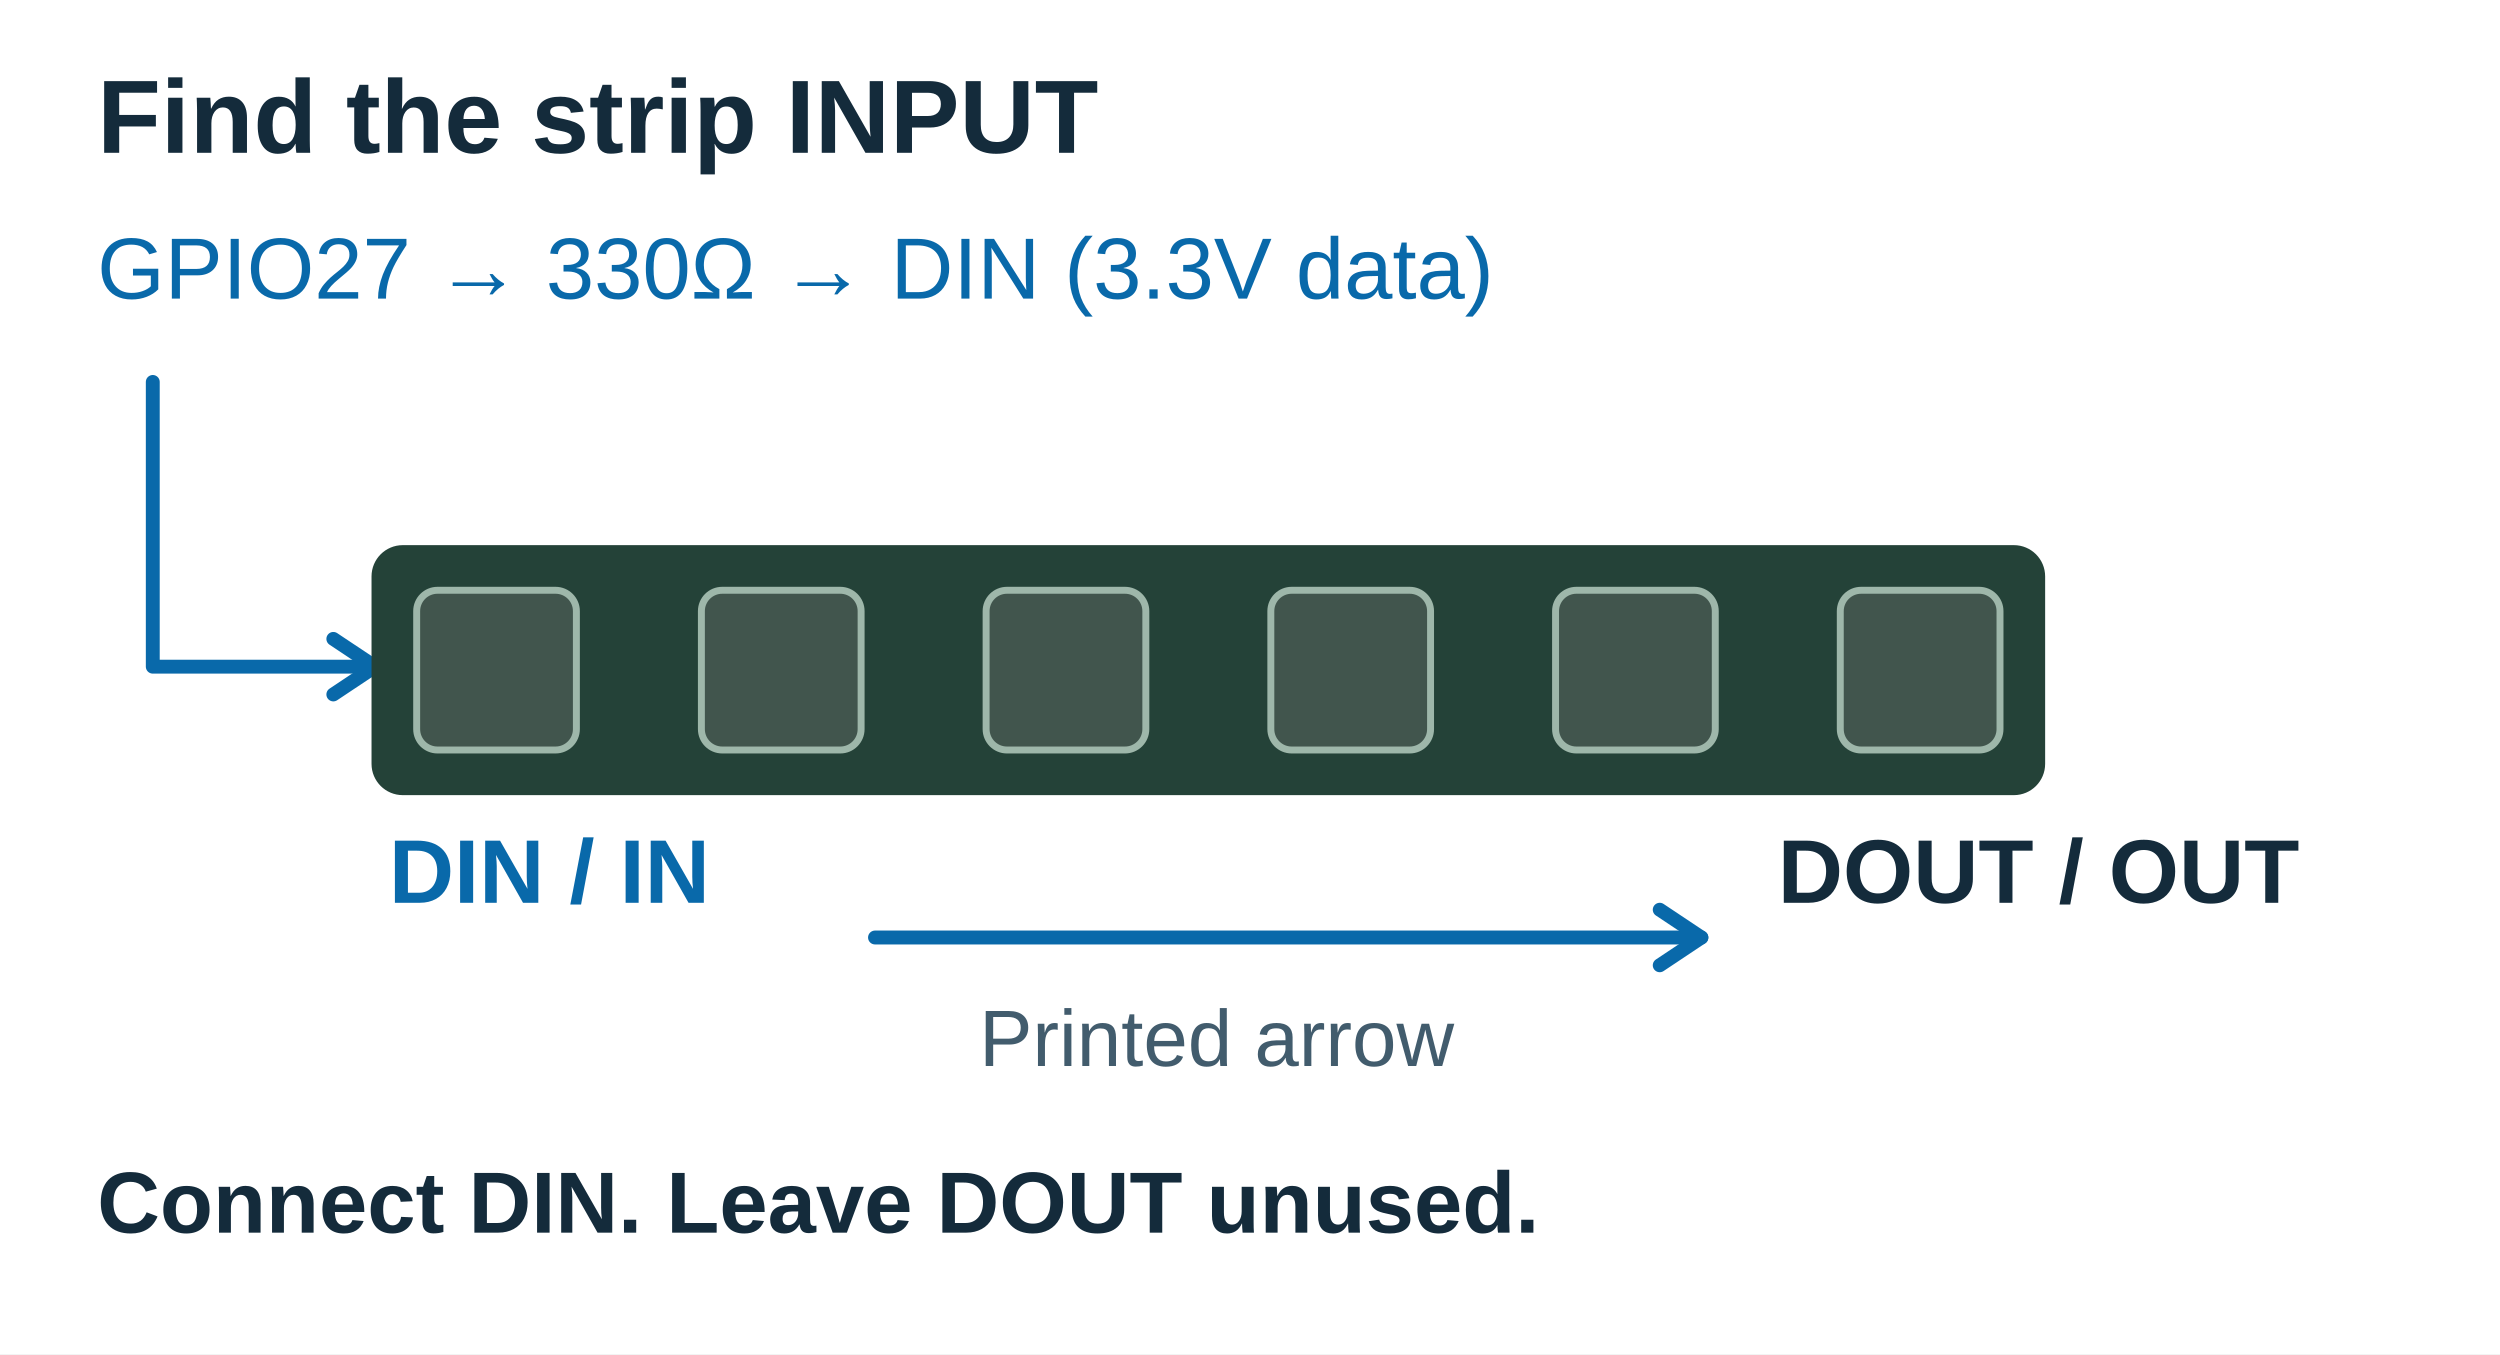
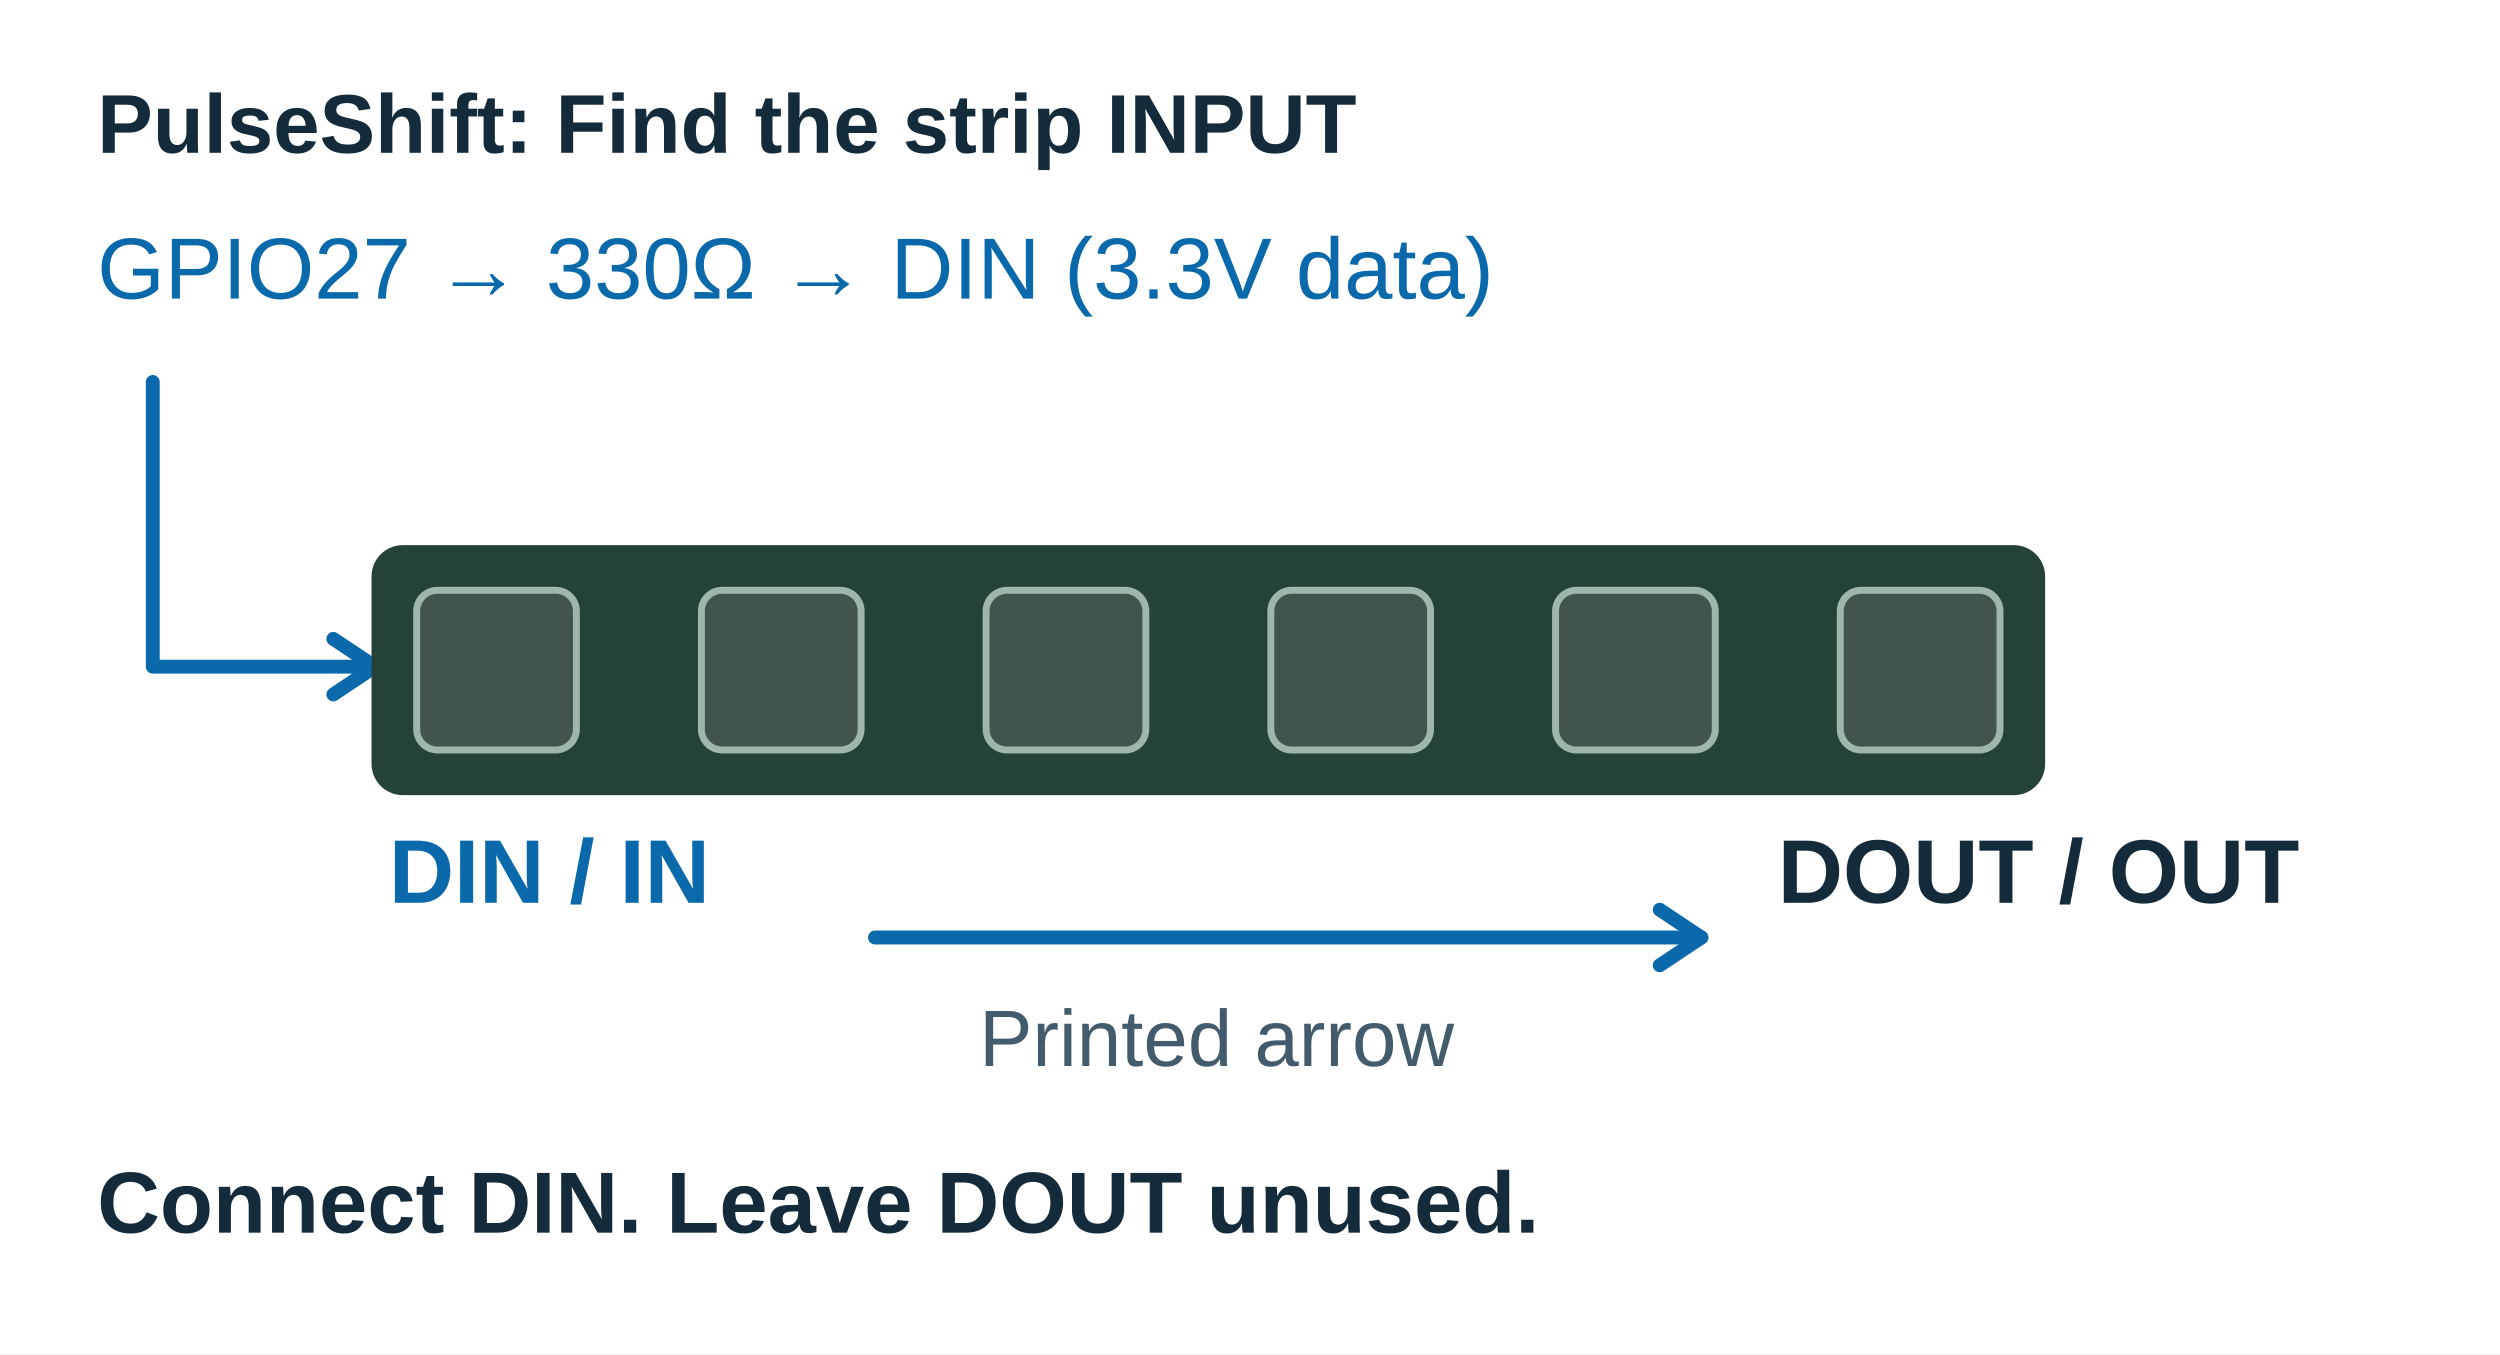
<svg xmlns="http://www.w3.org/2000/svg" width="720" height="390" viewBox="0 0 720 390" role="img" aria-labelledby="title desc">
  <style>text{font-family:Arial,Helvetica,sans-serif}path,line,rect,circle{stroke-linecap:round;stroke-linejoin:round}</style>
  <rect width="720" height="390" fill="#ffffff" />
-   <text x="28" y="44" font-size="30" fill="#142b3b" font-weight="700" text-anchor="start">Find the strip INPUT</text>
+   <text x="28" y="44" font-size="24" fill="#142b3b" font-weight="700" text-anchor="start">PulseShift: Find the strip INPUT</text>
  <text x="28" y="86" font-size="25" fill="#0969aa" font-weight="400" text-anchor="start">GPIO27 → 330Ω → DIN (3.3V data)</text>
  <path d="M 44,110 L 44,192 L 108,192" fill="none" stroke="#0969aa" stroke-width="4" />
  <path d="M 96,184 L 108,192 L 96,200" fill="none" stroke="#0969aa" stroke-width="4" />
  <rect x="108" y="158" width="480" height="70" rx="8" fill="#244238" stroke="#244238" stroke-width="2" />
  <rect x="120" y="170" width="46" height="46" rx="6" fill="#41554d" stroke="#9eb7aa" stroke-width="2" />
  <rect x="202" y="170" width="46" height="46" rx="6" fill="#41554d" stroke="#9eb7aa" stroke-width="2" />
  <rect x="284" y="170" width="46" height="46" rx="6" fill="#41554d" stroke="#9eb7aa" stroke-width="2" />
  <rect x="366" y="170" width="46" height="46" rx="6" fill="#41554d" stroke="#9eb7aa" stroke-width="2" />
  <rect x="448" y="170" width="46" height="46" rx="6" fill="#41554d" stroke="#9eb7aa" stroke-width="2" />
  <rect x="530" y="170" width="46" height="46" rx="6" fill="#41554d" stroke="#9eb7aa" stroke-width="2" />
  <text x="112" y="260" font-size="26" fill="#0969aa" font-weight="700" text-anchor="start">DIN / IN</text>
  <text x="512" y="260" font-size="26" fill="#142b3b" font-weight="700" text-anchor="start">DOUT / OUT</text>
  <path d="M 252,270 L 490,270" fill="none" stroke="#0969aa" stroke-width="4" />
  <path d="M 478,262 L 490,270 L 478,278" fill="none" stroke="#0969aa" stroke-width="4" />
  <text x="282" y="307" font-size="23" fill="#425c6d" font-weight="400" text-anchor="start">Printed arrow</text>
  <text x="28" y="355" font-size="25" fill="#142b3b" font-weight="700" text-anchor="start">Connect DIN. Leave DOUT unused.</text>
</svg>
